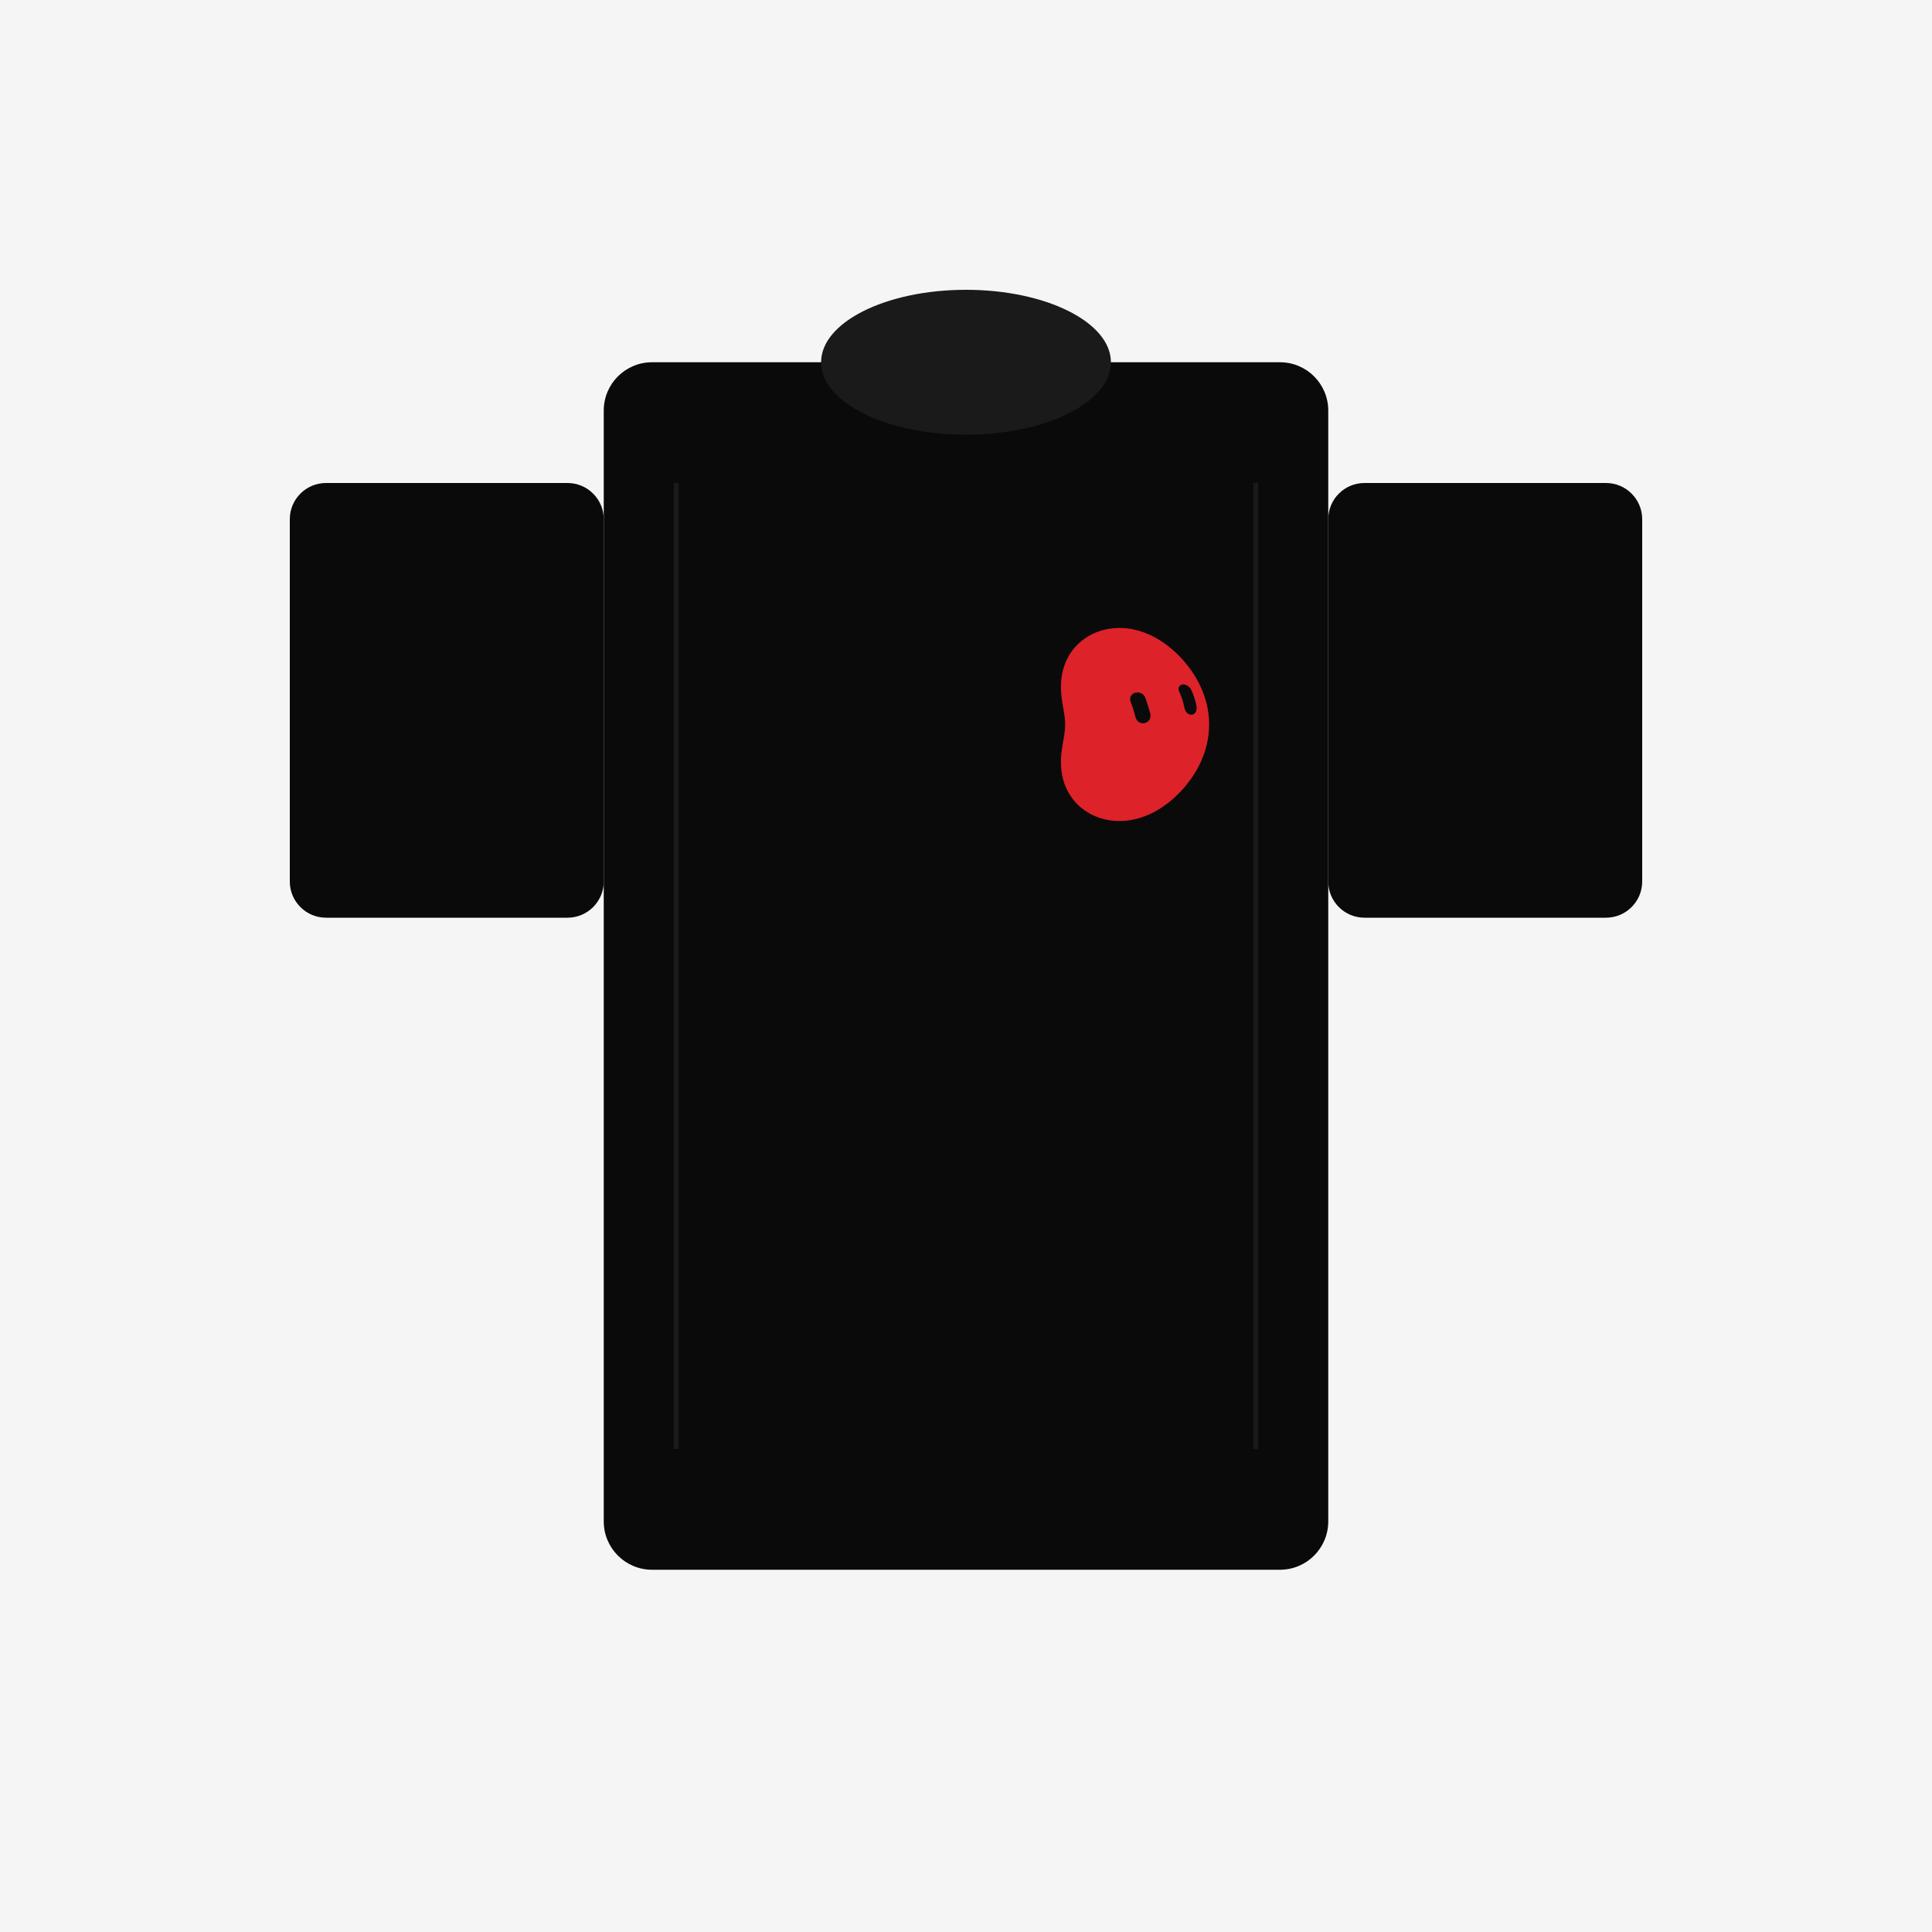
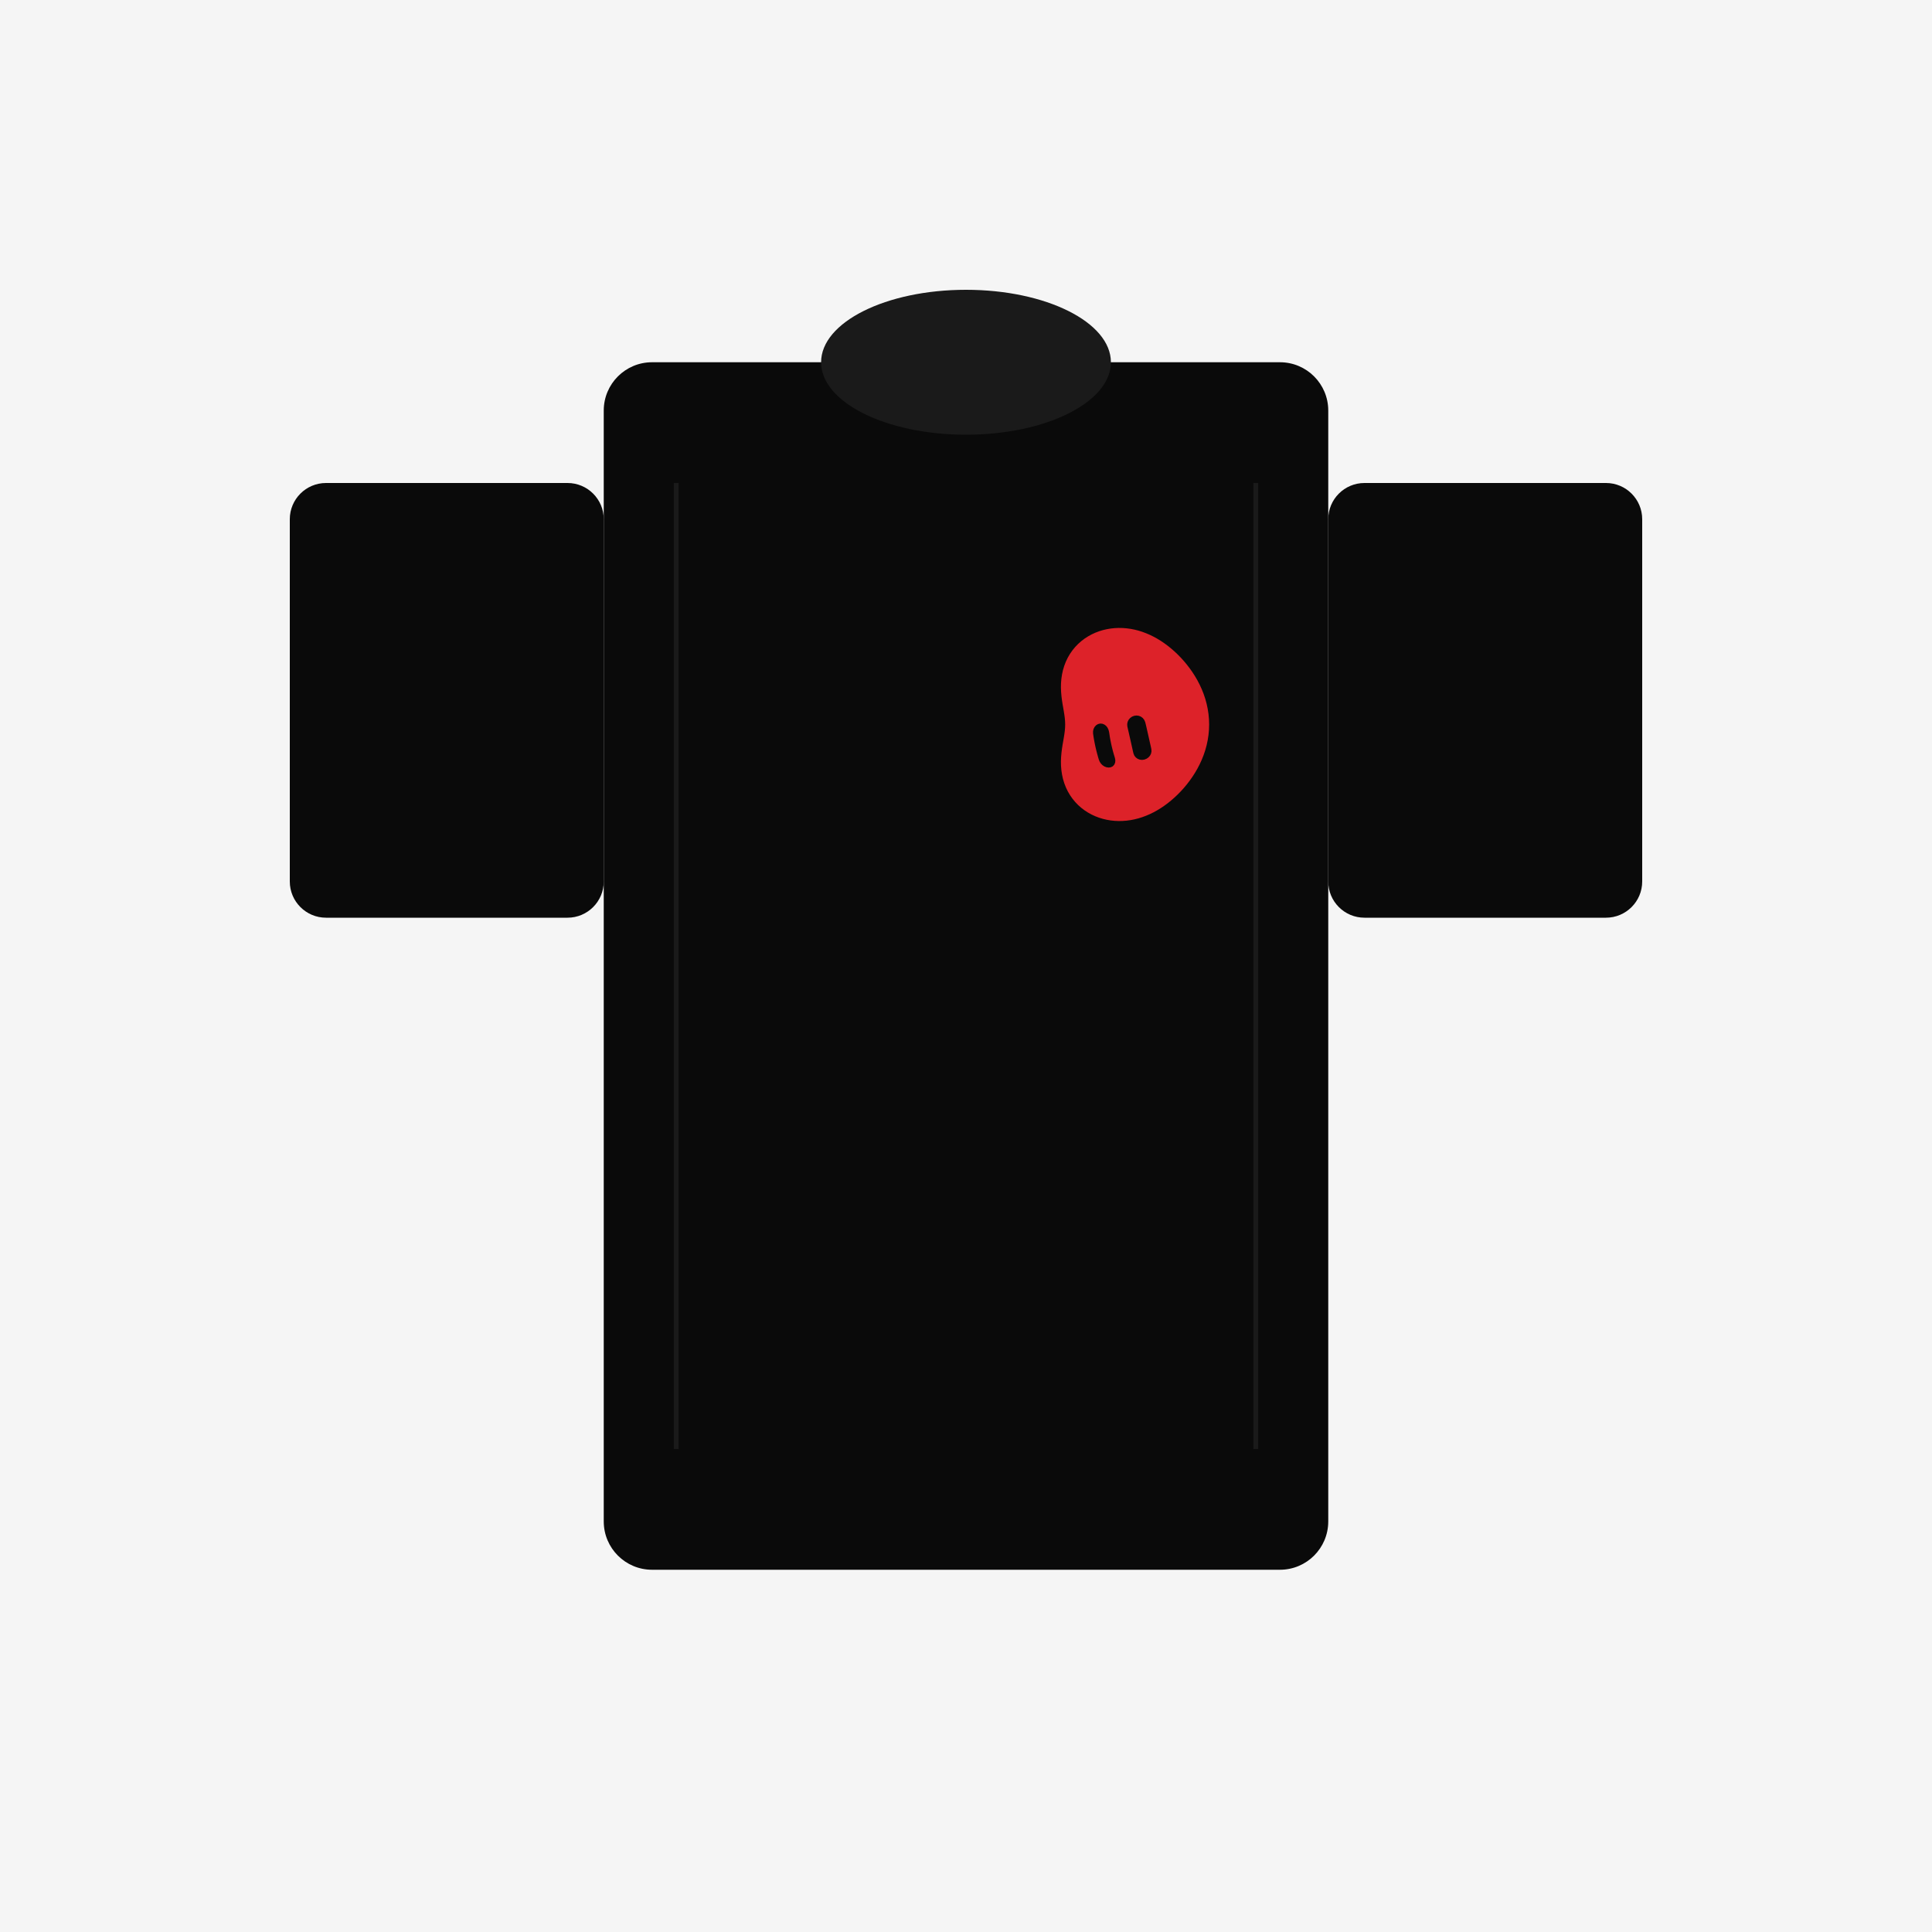
<svg xmlns="http://www.w3.org/2000/svg" width="800" height="800" viewBox="0 0 800 800">
  <defs>
    <style>
      .flatlay-background { fill: #F5F5F5; }
      .tee { fill: #0A0A0A; }
    </style>
  </defs>
  <rect width="800" height="800" class="flatlay-background" />
  <g class="tee">
    <rect x="250" y="150" width="300" height="500" rx="20" fill="#0A0A0A" />
    <ellipse cx="400" cy="150" rx="60" ry="30" fill="#1A1A1A" />
    <rect x="120" y="200" width="130" height="180" rx="15" fill="#0A0A0A" />
    <rect x="550" y="200" width="130" height="180" rx="15" fill="#0A0A0A" />
    <line x1="280" y1="200" x2="280" y2="600" stroke="#1A1A1A" stroke-width="2" />
    <line x1="520" y1="200" x2="520" y2="600" stroke="#1A1A1A" stroke-width="2" />
  </g>
  <g transform="translate(430, 260) scale(0.35)">
-     <g class="grok-bot-mark" data-official-id="bean" data-picker-shape="vertical-oval">
-       <path class="grok-bot-mark__compound" fill="#DD2229" fill-rule="evenodd" d="M201.94 114.27C201.94 116.35 201.87 118.44 201.74 120.53C201.61 122.6 201.43 124.68 201.17 126.74C200.92 128.8 200.6 130.85 200.22 132.88C199.86 134.91 199.42 136.93 198.93 138.92C198.45 140.91 197.9 142.88 197.31 144.82C196.7 146.77 196.05 148.69 195.36 150.57C194.66 152.46 193.92 154.31 193.14 156.14C192.36 157.97 191.52 159.76 190.66 161.52C189.79 163.28 188.9 165.01 187.96 166.7C187.02 168.4 186.05 170.05 185.05 171.67C184.06 173.29 183.03 174.89 181.98 176.44C180.93 178 179.85 179.52 178.74 181C177.64 182.49 176.52 183.94 175.38 185.37C174.23 186.78 173.06 188.17 171.89 189.52C170.7 190.88 169.5 192.2 168.28 193.49C167.06 194.77 165.82 196.04 164.58 197.26C163.32 198.49 162.06 199.68 160.77 200.85C159.5 202.01 158.2 203.13 156.88 204.23C155.58 205.33 154.25 206.4 152.91 207.43C151.57 208.46 150.21 209.46 148.84 210.43C147.48 211.39 146.1 212.33 144.7 213.22C143.3 214.12 141.89 214.98 140.48 215.81C139.05 216.63 137.62 217.42 136.17 218.17C134.72 218.93 133.26 219.64 131.79 220.32C130.32 220.99 128.83 221.63 127.34 222.22C125.85 222.83 124.34 223.39 122.83 223.9C121.32 224.42 119.8 224.89 118.27 225.33C116.74 225.76 115.2 226.14 113.66 226.49C112.12 226.84 110.57 227.14 109 227.4C107.45 227.65 105.89 227.87 104.33 228.04C102.76 228.2 101.2 228.33 99.63 228.4C98.07 228.48 96.49 228.51 94.92 228.49C93.35 228.47 91.79 228.4 90.22 228.29C88.66 228.17 87.1 228.01 85.53 227.8C83.98 227.59 82.43 227.33 80.89 227.02C79.34 226.7 77.81 226.35 76.28 225.94C74.76 225.52 73.24 225.06 71.74 224.55C70.24 224.03 68.75 223.47 67.28 222.85C65.81 222.24 64.35 221.56 62.92 220.84C61.49 220.12 60.07 219.35 58.69 218.51C57.3 217.68 55.93 216.8 54.59 215.86C53.27 214.93 51.95 213.93 50.69 212.89C49.41 211.85 48.17 210.74 46.97 209.59C45.77 208.45 44.6 207.24 43.49 205.99C42.37 204.73 41.3 203.43 40.27 202.07C39.25 200.72 38.27 199.32 37.34 197.87C36.42 196.43 35.54 194.93 34.73 193.4C33.92 191.87 33.15 190.29 32.46 188.69C31.77 187.09 31.13 185.44 30.56 183.77C29.99 182.11 29.48 180.42 29.03 178.7C28.58 176.99 28.2 175.25 27.89 173.51C27.56 171.77 27.31 170.01 27.11 168.26C26.91 166.51 26.78 164.74 26.69 163C26.61 161.25 26.58 159.51 26.6 157.78C26.62 156.06 26.69 154.34 26.8 152.66C26.91 150.98 27.06 149.31 27.24 147.68C27.41 146.05 27.61 144.45 27.84 142.87C28.06 141.3 28.31 139.76 28.55 138.26C28.8 136.75 29.06 135.29 29.32 133.85C29.56 132.41 29.82 131.02 30.04 129.65C30.28 128.27 30.5 126.94 30.68 125.63C30.88 124.31 31.05 123.03 31.18 121.75C31.33 120.47 31.43 119.23 31.5 117.98C31.57 116.74 31.61 115.51 31.61 114.27C31.61 113.04 31.57 111.8 31.5 110.56C31.43 109.31 31.33 108.07 31.18 106.79C31.05 105.51 30.88 104.23 30.68 102.92C30.5 101.61 30.28 100.27 30.04 98.89C29.82 97.52 29.56 96.13 29.32 94.69C29.06 93.26 28.8 91.79 28.55 90.28C28.31 88.78 28.06 87.24 27.84 85.67C27.61 84.11 27.41 82.49 27.24 80.86C27.06 79.23 26.91 77.56 26.8 75.88C26.69 74.2 26.62 72.48 26.6 70.76C26.58 69.03 26.61 67.29 26.69 65.54C26.78 63.8 26.91 62.03 27.11 60.29C27.31 58.53 27.56 56.77 27.89 55.03C28.2 53.29 28.58 51.55 29.03 49.84C29.48 48.13 29.99 46.43 30.56 44.77C31.13 43.1 31.77 41.45 32.46 39.85C33.15 38.25 33.92 36.67 34.73 35.14C35.54 33.61 36.42 32.11 37.34 30.67C38.27 29.23 39.25 27.82 40.27 26.47C41.3 25.11 42.37 23.81 43.49 22.55C44.6 21.3 45.77 20.09 46.97 18.95C48.17 17.8 49.41 16.69 50.69 15.65C51.95 14.61 53.27 13.61 54.59 12.68C55.93 11.74 57.3 10.86 58.69 10.03C60.07 9.2 61.49 8.43 62.92 7.7C64.35 6.98 65.81 6.31 67.28 5.69C68.75 5.07 70.24 4.51 71.74 3.99C73.24 3.48 74.76 3.02 76.28 2.6C77.81 2.19 79.34 1.84 80.89 1.52C82.43 1.21 83.98 0.96 85.53 0.74C87.1 0.53 88.66 0.37 90.22 0.25C91.79 0.14 93.35 0.07 94.92 0.05C96.49 0.04 98.07 0.06 99.63 0.14C101.2 0.21 102.76 0.34 104.33 0.51C105.89 0.67 107.45 0.89 109 1.14C110.57 1.4 112.12 1.7 113.66 2.05C115.2 2.4 116.74 2.79 118.27 3.21C119.8 3.65 121.32 4.12 122.83 4.64C124.34 5.15 125.85 5.71 127.34 6.32C128.83 6.91 130.32 7.55 131.79 8.22C133.26 8.9 134.72 9.61 136.17 10.37C137.62 11.12 139.05 11.91 140.48 12.73C141.89 13.56 143.3 14.43 144.7 15.32C146.1 16.21 147.48 17.15 148.84 18.11C150.21 19.08 151.57 20.08 152.91 21.11C154.25 22.14 155.58 23.21 156.88 24.31C158.2 25.41 159.5 26.53 160.77 27.69C162.06 28.86 163.32 30.05 164.58 31.28C165.82 32.5 167.06 33.77 168.28 35.05C169.5 36.35 170.7 37.66 171.89 39.02C173.06 40.38 174.23 41.76 175.38 43.19C176.52 44.6 177.64 46.05 178.74 47.54C179.85 49.03 180.93 50.55 181.98 52.1C183.03 53.66 184.06 55.25 185.05 56.87C186.05 58.49 187.02 60.16 187.96 61.84C188.9 63.53 189.79 65.26 190.66 67.02C191.52 68.78 192.36 70.57 193.14 72.4C193.92 74.23 194.66 76.08 195.36 77.97C196.05 79.85 196.7 81.78 197.31 83.72C197.9 85.66 198.45 87.63 198.93 89.62C199.42 91.62 199.86 93.63 200.22 95.66C200.6 97.69 200.92 99.74 201.17 101.8C201.43 103.86 201.61 105.94 201.74 108.02C201.87 110.1 201.94 112.19 201.94 114.27Z M117.66 76.39L119.65 76.66L121.51 77.29L123.21 78.25L124.63 79.57L125.71 81.18L126.51 82.97L127.17 84.82L127.81 86.69L128.43 88.56L129.06 90.42L129.67 92.30L130.25 94.19L130.82 96.08L131.36 97.98L131.87 99.89L132.35 101.81L132.62 103.80L132.44 105.81L131.79 107.77L130.66 109.55L129.14 111.00L127.33 112.06L125.35 112.69L123.33 112.86L121.35 112.58L119.52 111.87L117.91 110.78L116.58 109.35L115.61 107.68L114.91 105.83L114.37 103.93L113.86 102.02L113.31 100.12L112.75 98.24L112.16 96.34L111.57 94.47L110.96 92.59L110.34 90.72L109.63 88.88L108.96 87.03L108.50 85.11L108.49 83.10L109.08 81.11L110.22 79.36L111.78 77.94L113.63 76.98L115.64 76.48Z M171.26 66.85L173.23 67.10L175.02 67.71L176.61 68.60L178.02 69.69L179.24 70.97L180.24 72.41L181.09 73.97L181.81 75.60L182.48 77.27L183.12 78.94L183.75 80.63L184.33 82.33L184.87 84.06L185.39 85.79L185.86 87.56L186.30 89.34L186.68 91.13L187.03 92.96L187.17 94.84L186.96 96.82L186.38 98.82L185.24 100.74L183.42 102.19L181.29 102.73L179.29 102.56L177.54 101.88L176.07 100.85L174.86 99.58L173.93 98.08L173.24 96.43L172.74 94.69L172.33 92.90L171.92 91.10L171.47 89.33L171.00 87.57L170.49 85.83L169.94 84.11L169.37 82.38L168.76 80.70L168.11 79.03L167.42 77.37L166.70 75.74L166.04 74.07L165.72 72.25L165.98 70.27L167.15 68.39L169.12 67.18Z" />
+     <g class="grok-bot-mark" data-official-id="bean" data-picker-shape="vertical-oval" data-expression="19">
+       <path class="grok-bot-mark__compound" fill="#DD2229" fill-rule="evenodd" d="M201.94 114.27C201.94 116.35 201.87 118.44 201.74 120.53C201.61 122.6 201.43 124.68 201.17 126.74C200.92 128.8 200.6 130.85 200.22 132.88C199.86 134.91 199.42 136.93 198.93 138.92C198.45 140.91 197.9 142.88 197.31 144.82C196.7 146.77 196.05 148.69 195.36 150.57C194.66 152.46 193.92 154.31 193.14 156.14C192.36 157.97 191.52 159.76 190.66 161.52C189.79 163.28 188.9 165.01 187.96 166.7C187.02 168.4 186.05 170.05 185.05 171.67C184.06 173.29 183.03 174.89 181.98 176.44C180.93 178 179.85 179.52 178.74 181C177.64 182.49 176.52 183.94 175.38 185.37C174.23 186.78 173.06 188.17 171.89 189.52C170.7 190.88 169.5 192.2 168.28 193.49C167.06 194.77 165.82 196.04 164.58 197.26C163.32 198.49 162.06 199.68 160.77 200.85C159.5 202.01 158.2 203.13 156.88 204.23C155.58 205.33 154.25 206.4 152.91 207.43C151.57 208.46 150.21 209.46 148.84 210.43C147.48 211.39 146.1 212.33 144.7 213.22C143.3 214.12 141.89 214.98 140.48 215.81C139.05 216.63 137.62 217.42 136.17 218.17C134.72 218.93 133.26 219.64 131.79 220.32C130.32 220.99 128.83 221.63 127.34 222.22C125.85 222.83 124.34 223.39 122.83 223.9C121.32 224.42 119.8 224.89 118.27 225.33C116.74 225.76 115.2 226.14 113.66 226.49C112.12 226.84 110.57 227.14 109 227.4C107.45 227.65 105.89 227.87 104.33 228.04C102.76 228.2 101.2 228.33 99.63 228.4C98.07 228.48 96.49 228.51 94.92 228.49C93.35 228.47 91.79 228.4 90.22 228.29C88.66 228.17 87.1 228.01 85.53 227.8C83.98 227.59 82.43 227.33 80.89 227.02C79.34 226.7 77.81 226.35 76.28 225.94C74.76 225.52 73.24 225.06 71.74 224.55C70.24 224.03 68.75 223.47 67.28 222.85C65.81 222.24 64.35 221.56 62.92 220.84C61.49 220.12 60.07 219.35 58.69 218.51C57.3 217.68 55.93 216.8 54.59 215.86C53.27 214.93 51.95 213.93 50.69 212.89C49.41 211.85 48.17 210.74 46.97 209.59C45.77 208.45 44.6 207.24 43.49 205.99C42.37 204.73 41.3 203.43 40.27 202.07C39.25 200.72 38.27 199.32 37.34 197.87C36.42 196.43 35.54 194.93 34.73 193.4C33.92 191.87 33.15 190.29 32.46 188.69C31.77 187.09 31.13 185.44 30.56 183.77C29.99 182.11 29.48 180.42 29.03 178.7C28.58 176.99 28.2 175.25 27.89 173.51C27.56 171.77 27.31 170.01 27.11 168.26C26.91 166.51 26.78 164.74 26.69 163C26.61 161.25 26.58 159.51 26.6 157.78C26.62 156.06 26.69 154.34 26.8 152.66C26.91 150.98 27.06 149.31 27.24 147.68C27.41 146.05 27.61 144.45 27.84 142.87C28.06 141.3 28.31 139.76 28.55 138.26C28.8 136.75 29.06 135.29 29.32 133.85C29.56 132.41 29.82 131.02 30.04 129.65C30.28 128.27 30.5 126.94 30.68 125.63C30.88 124.31 31.05 123.03 31.18 121.75C31.33 120.47 31.43 119.23 31.5 117.98C31.57 116.74 31.61 115.51 31.61 114.27C31.61 113.04 31.57 111.8 31.5 110.56C31.43 109.31 31.33 108.07 31.18 106.79C31.05 105.51 30.88 104.23 30.68 102.92C30.5 101.61 30.28 100.27 30.04 98.89C29.82 97.52 29.56 96.13 29.32 94.69C29.06 93.26 28.8 91.79 28.55 90.28C28.31 88.78 28.06 87.24 27.84 85.67C27.61 84.11 27.41 82.49 27.24 80.86C27.06 79.23 26.91 77.56 26.8 75.88C26.69 74.2 26.62 72.48 26.6 70.76C26.58 69.03 26.61 67.29 26.69 65.54C26.78 63.8 26.91 62.03 27.11 60.29C27.31 58.53 27.56 56.77 27.89 55.03C28.2 53.29 28.58 51.55 29.03 49.84C29.48 48.13 29.99 46.43 30.56 44.77C31.13 43.1 31.77 41.45 32.46 39.85C33.15 38.25 33.92 36.67 34.73 35.14C35.54 33.61 36.42 32.11 37.34 30.67C38.27 29.23 39.25 27.82 40.27 26.47C41.3 25.11 42.37 23.81 43.49 22.55C44.6 21.3 45.77 20.09 46.97 18.95C48.17 17.8 49.41 16.69 50.69 15.65C51.95 14.61 53.27 13.61 54.59 12.68C55.93 11.74 57.3 10.86 58.69 10.03C60.07 9.2 61.49 8.43 62.92 7.7C64.35 6.98 65.81 6.31 67.28 5.69C68.75 5.07 70.24 4.51 71.74 3.99C73.24 3.48 74.76 3.02 76.28 2.6C77.81 2.19 79.34 1.84 80.89 1.52C82.43 1.21 83.98 0.96 85.53 0.74C87.1 0.53 88.66 0.37 90.22 0.25C91.79 0.14 93.35 0.07 94.92 0.05C96.49 0.04 98.07 0.06 99.63 0.14C101.2 0.21 102.76 0.34 104.33 0.51C105.89 0.67 107.45 0.89 109 1.14C110.57 1.4 112.12 1.7 113.66 2.05C115.2 2.4 116.74 2.79 118.27 3.21C119.8 3.65 121.32 4.12 122.83 4.64C124.34 5.15 125.85 5.71 127.34 6.32C128.83 6.91 130.32 7.55 131.79 8.22C133.26 8.9 134.72 9.61 136.17 10.37C137.62 11.12 139.05 11.91 140.48 12.73C141.89 13.56 143.3 14.43 144.7 15.32C146.1 16.21 147.48 17.15 148.84 18.11C150.21 19.08 151.57 20.08 152.91 21.11C154.25 22.14 155.58 23.21 156.88 24.31C158.2 25.41 159.5 26.53 160.77 27.69C162.06 28.86 163.32 30.05 164.58 31.28C165.82 32.5 167.06 33.77 168.28 35.05C169.5 36.35 170.7 37.66 171.89 39.02C173.06 40.38 174.23 41.76 175.38 43.19C176.52 44.6 177.64 46.05 178.74 47.54C179.85 49.03 180.93 50.55 181.98 52.1C183.03 53.66 184.06 55.25 185.05 56.87C186.05 58.49 187.02 60.16 187.96 61.84C188.9 63.53 189.79 65.26 190.66 67.02C191.52 68.78 192.36 70.57 193.14 72.4C193.92 74.23 194.66 76.08 195.36 77.97C196.05 79.85 196.7 81.78 197.31 83.72C197.9 85.66 198.45 87.63 198.93 89.62C199.42 91.62 199.86 93.63 200.22 95.66C200.6 97.69 200.92 99.74 201.17 101.8C201.43 103.86 201.61 105.94 201.74 108.02C201.87 110.1 201.94 112.19 201.94 114.27Z M72.96 113.16L75.59 113.36L78.04 114.36L80.13 115.98L81.75 118.07L82.86 120.48L83.54 123.04L83.97 125.65L84.35 128.28L84.79 130.90L85.29 133.50L85.82 136.10L86.37 138.69L86.97 141.28L87.61 143.85L88.28 146.42L89.00 148.98L89.77 151.52L90.52 154.06L90.97 156.67L90.74 159.30L89.75 161.75L87.98 163.71L85.63 164.89L83.00 165.22L80.38 164.85L77.93 163.87L75.73 162.38L73.87 160.50L72.44 158.28L71.44 155.82L70.66 153.28L69.96 150.73L69.26 148.17L68.60 145.59L67.97 143.02L67.38 140.43L66.83 137.84L66.31 135.24L65.82 132.63L65.37 130.01L64.95 127.39L64.60 124.77L64.60 122.12L65.20 119.54L66.40 117.18L68.16 115.21L70.40 113.81Z M115.98 103.65L118.69 103.98L121.22 105.00L123.41 106.65L125.13 108.77L126.24 111.28L126.94 113.92L127.56 116.59L128.17 119.26L128.77 121.94L129.38 124.61L129.99 127.29L130.59 129.96L131.19 132.64L131.78 135.32L132.40 137.99L133.00 140.66L133.56 143.35L133.74 146.07L133.20 148.75L131.97 151.18L130.14 153.23L127.90 154.78L125.35 155.78L122.64 156.17L119.92 155.88L117.37 154.90L115.17 153.28L113.47 151.14L112.43 148.61L111.79 145.95L111.19 143.27L110.60 140.60L110.00 137.92L109.40 135.25L108.80 132.57L108.20 129.90L107.59 127.22L106.99 124.54L106.38 121.87L105.76 119.20L105.16 116.53L105.00 113.80L105.51 111.11L106.70 108.66L108.49 106.58L110.72 105.00L113.26 104.00Z" />
    </g>
  </g>
</svg>
